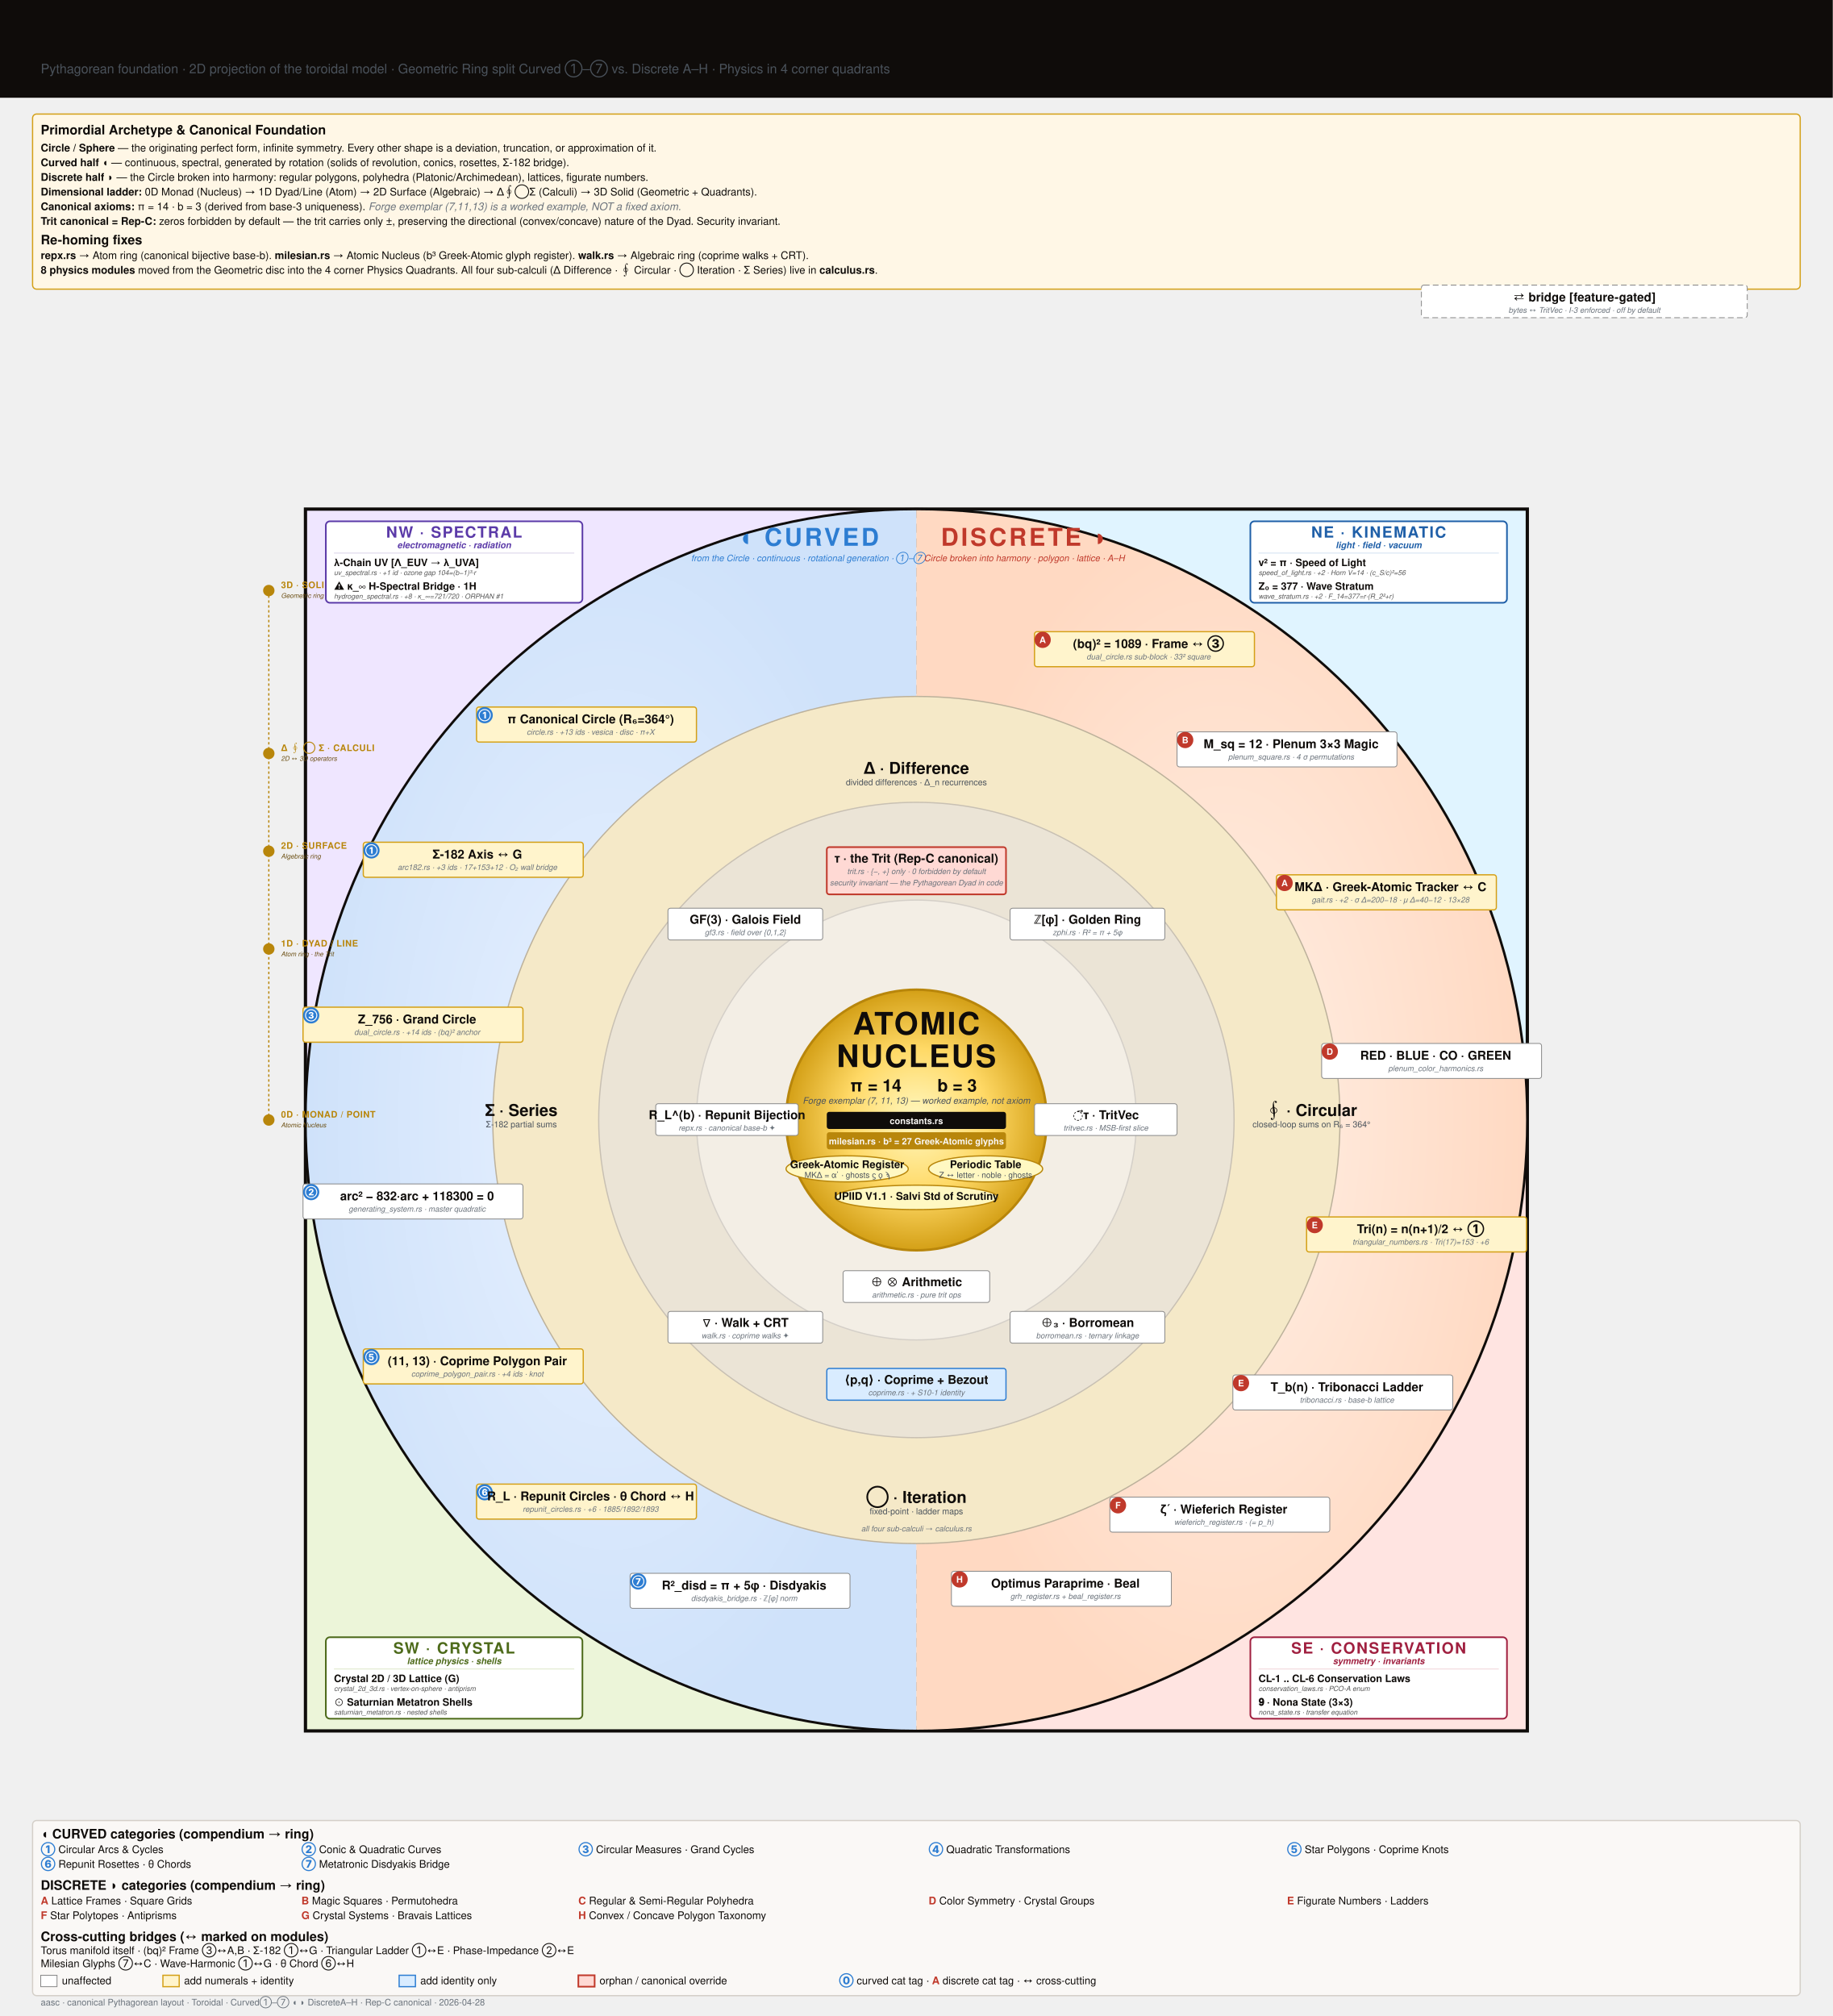
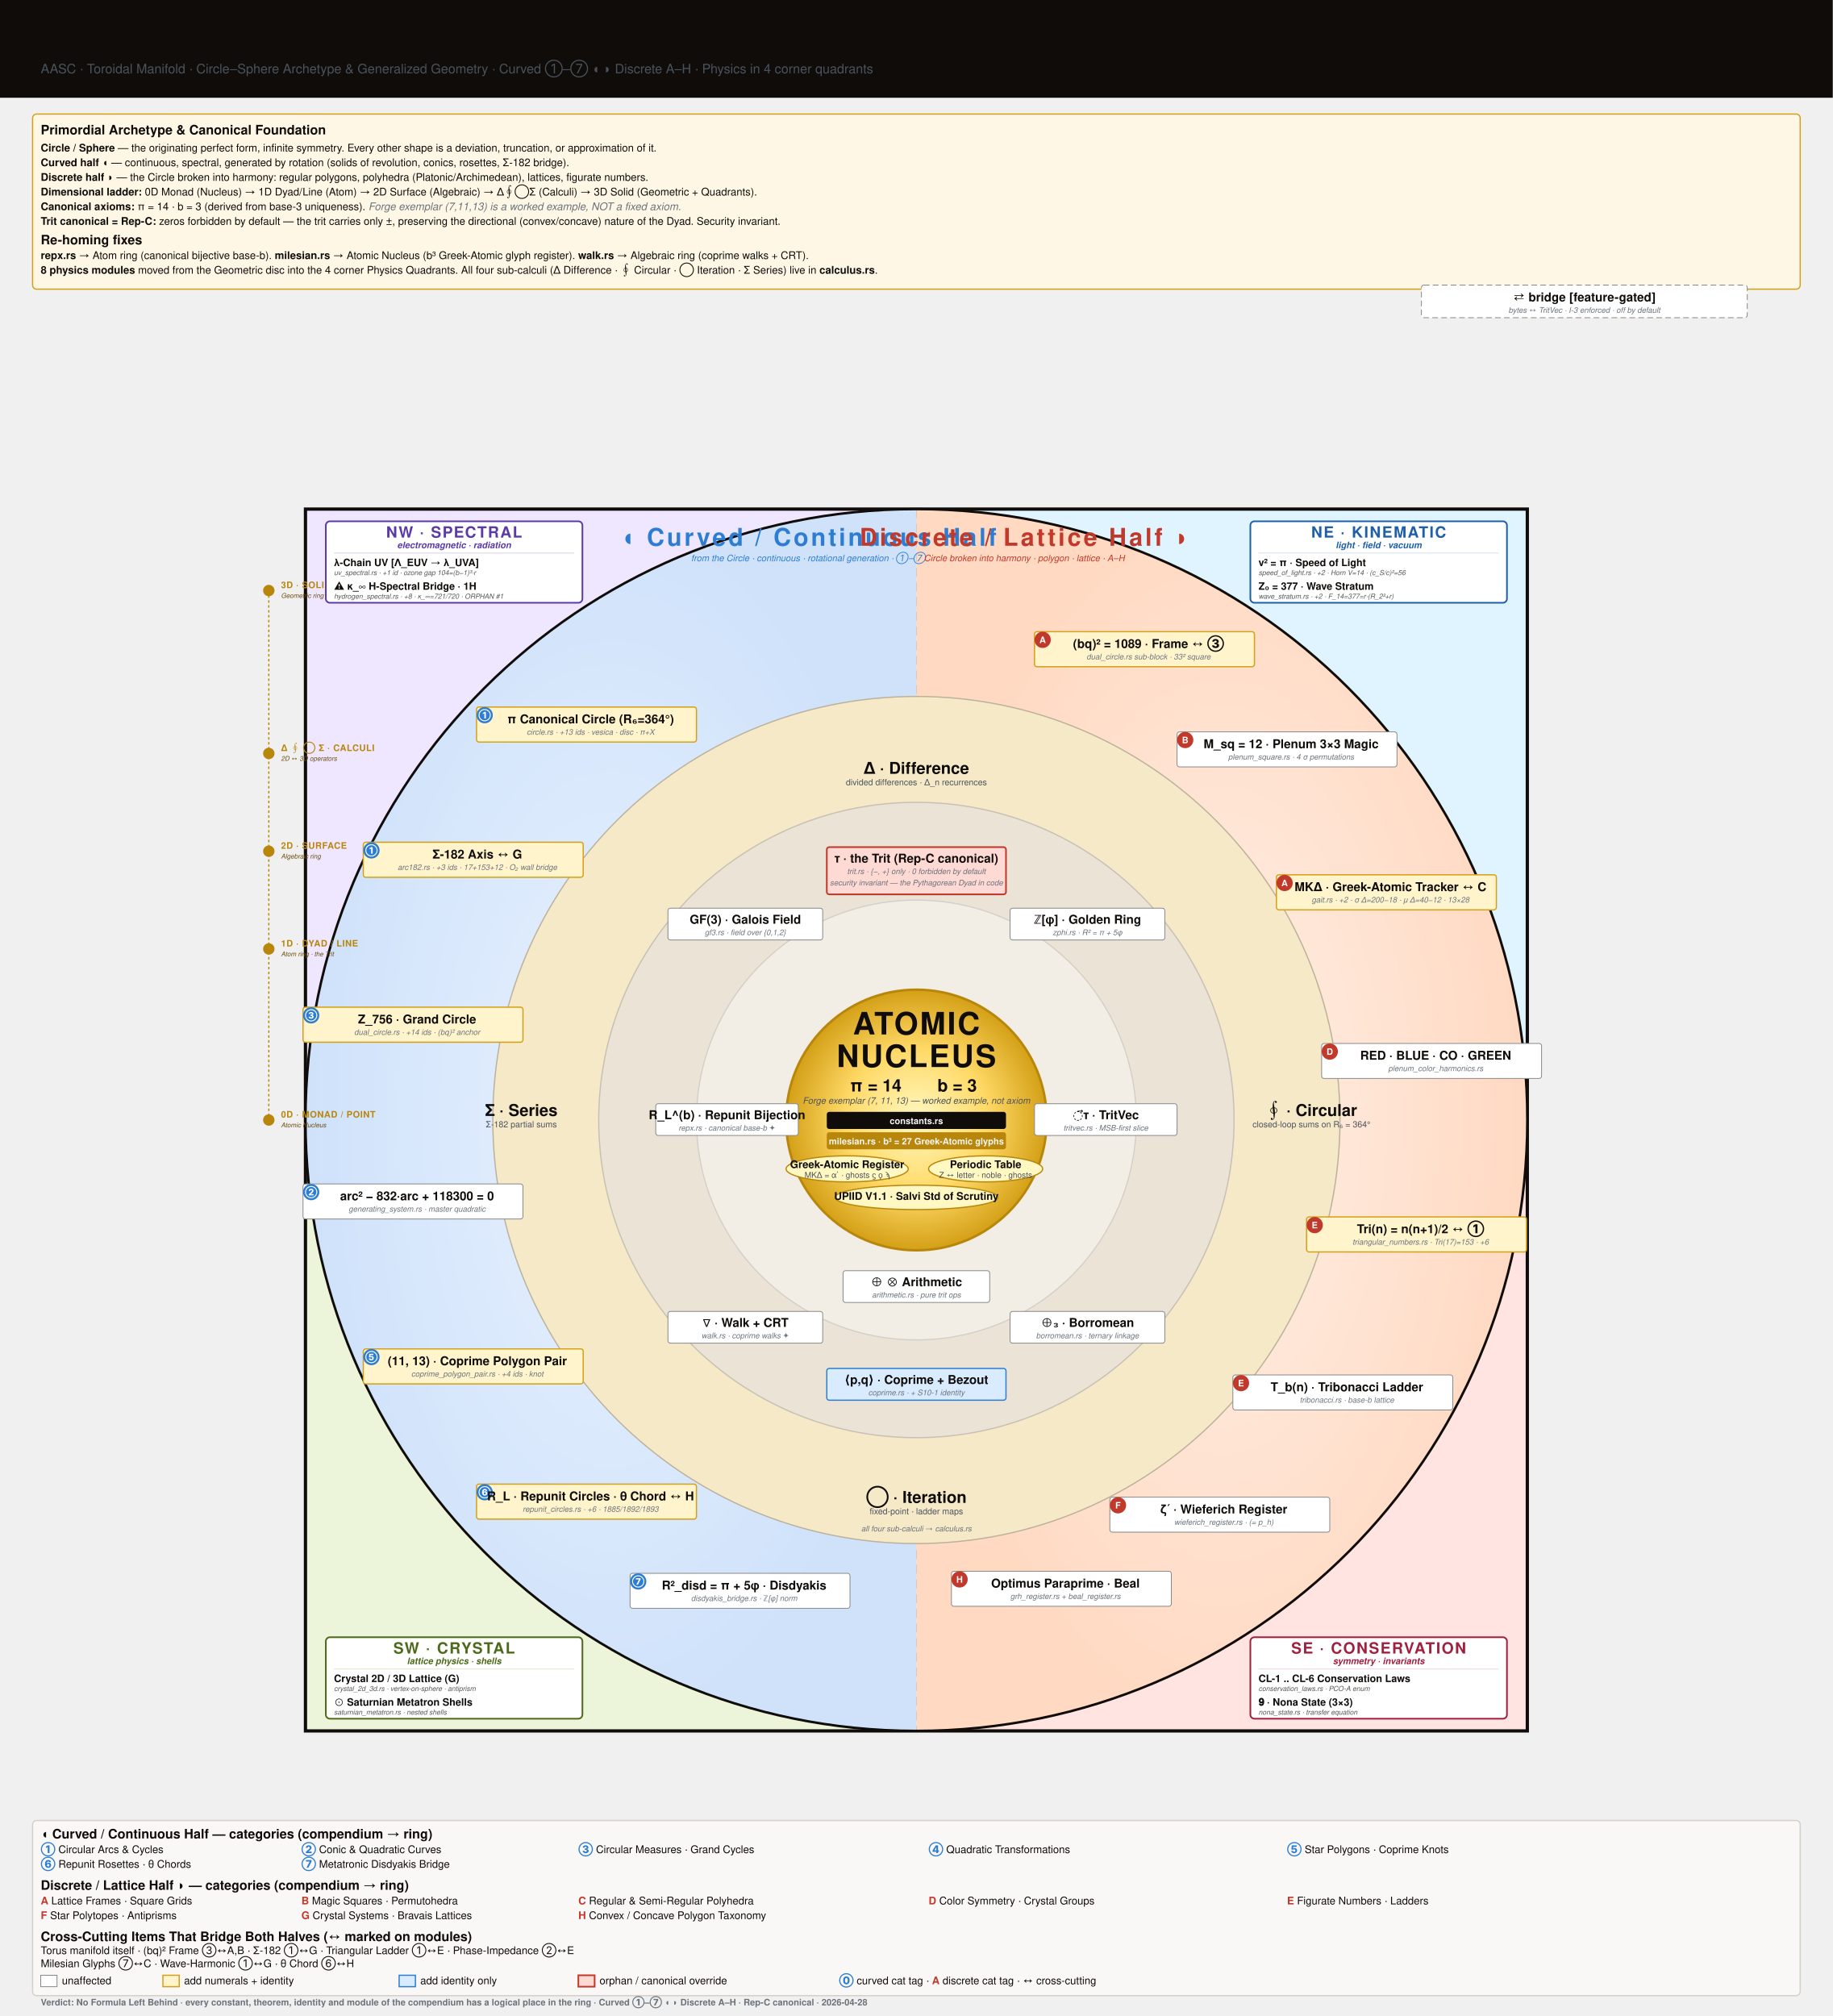
<svg xmlns="http://www.w3.org/2000/svg" viewBox="0 0 4500 4950" font-family="-apple-system, 'Segoe UI', Helvetica, Arial, sans-serif">
  <defs>
    <radialGradient id="nucGrad" cx="50%" cy="50%" r="50%">
      <stop offset="0%" stop-color="#fff8c2" />
      <stop offset="55%" stop-color="#ffd966" />
      <stop offset="100%" stop-color="#d4a017" />
    </radialGradient>
    <radialGradient id="circHalf" cx="50%" cy="50%" r="50%">
      <stop offset="0%" stop-color="#e8f1ff" />
      <stop offset="100%" stop-color="#cfe2fa" />
    </radialGradient>
    <radialGradient id="sqHalf" cx="50%" cy="50%" r="50%">
      <stop offset="0%" stop-color="#fff0e6" />
      <stop offset="100%" stop-color="#ffd9c2" />
    </radialGradient>
    <style>
      .title    { font-size: 86px; font-weight: 800; fill: #0F0C0A; }
      .subtitle { font-size: 32px; fill: #4a525b; }
      .nuctitle { font-size: 76px; font-weight: 800; fill: #0F0C0A; letter-spacing: 4px; }
      .axiom    { font-size: 42px; font-weight: 800; fill: #0F0C0A; }
      .axiomnote { font-size: 22px; fill: #4a525b; font-style: italic; }
      .nucsub   { font-size: 26px; font-weight: 700; fill: #0F0C0A; }
      .nucnote  { font-size: 20px; fill: #4a525b; }
      .modgreek { font-size: 30px; font-weight: 800; fill: #0F0C0A; }
      .modfile  { font-size: 19px; fill: #6a727b; font-style: italic; }
      .half     { font-size: 60px; font-weight: 800; letter-spacing: 6px; }
      .halfhint { font-size: 22px; font-style: italic; }
      .quadtitle { font-size: 38px; font-weight: 800; letter-spacing: 3px; }
      .quadsub   { font-size: 22px; font-weight: 700; font-style: italic; }
      .quadmod   { font-size: 25px; font-weight: 800; fill: #0F0C0A; }
      .quadfile  { font-size: 17px; fill: #555; font-style: italic; }
      .legend   { font-size: 26px; fill: #0F0C0A; }
      .legendH  { font-size: 32px; font-weight: 800; fill: #0F0C0A; }
      .stamp    { font-size: 22px; fill: #6a727b; }
      .calcsub  { font-size: 40px; font-weight: 800; fill: #0F0C0A; }
      .calcname { font-size: 21px; fill: #4a525b; }

      .modbox-grey   { fill: #ffffff; stroke: #888;    stroke-width: 2; }
      .modbox-yellow { fill: #fff4cc; stroke: #d4a017; stroke-width: 3; }
      .modbox-blue   { fill: #d9ecff; stroke: #2D7DD2; stroke-width: 3; }
      .modbox-red    { fill: #ffd9d4; stroke: #c0392b; stroke-width: 4; }
      .nucbubble     { fill: #fff8c2; stroke: #B8860B; stroke-width: 3; }

      .phys-nw  { fill: #efe6ff; stroke: none; }
      .phys-ne  { fill: #e0f4ff; stroke: none; }
      .phys-sw  { fill: #ecf5d9; stroke: none; }
      .phys-se  { fill: #ffe4e1; stroke: none; }

      .quadbox-nw { fill: #ffffff; stroke: #5b3aa8; stroke-width: 4; }
      .quadbox-ne { fill: #ffffff; stroke: #1f5fa8; stroke-width: 4; }
      .quadbox-sw { fill: #ffffff; stroke: #4d6a1a; stroke-width: 4; }
      .quadbox-se { fill: #ffffff; stroke: #a02040; stroke-width: 4; }

      .cattag-c { fill: #2D7DD2; stroke: none; }
      .cattag-d { fill: #c0392b; stroke: none; }
      .cattagtxt { fill: #ffffff; font-size: 22px; font-weight: 800; }
      .ladderpip { fill: #B8860B; stroke: none; }
      .laddertxt { fill: #B8860B; font-size: 22px; font-weight: 800; letter-spacing: 1px; }
      .laddersub { fill: #6a4d10; font-size: 16px; font-style: italic; }
    </style>
  </defs>
  <rect x="0" y="0" width="4500" height="240" fill="#0F0C0A" />
-   <text x="100" y="120" class="title" fill="#FAF8F6">AASC · Toroidal Manifold · Circle–Sphere Archetype &amp; Generalized Geometry</text>
-   <text x="100" y="180" class="subtitle" fill="#a8b4c0">Pythagorean foundation · 2D projection of the toroidal model · Geometric Ring split Curved ①–⑦ vs. Discrete A–H · Physics in 4 corner quadrants</text>
+   <text x="100" y="120" class="title" fill="#FAF8F6">Complete Mapping: Compendium → Geometric Ring</text>
+   <text x="100" y="180" class="subtitle" fill="#a8b4c0">AASC · Toroidal Manifold · Circle–Sphere Archetype &amp; Generalized Geometry · Curved ①–⑦  ◖ ◗  Discrete A–H · Physics in 4 corner quadrants</text>
  <g transform="translate(80, 280)">
    <rect x="0" y="0" width="4340" height="430" rx="10" fill="#fff7e6" stroke="#d4a017" stroke-width="3" />
    <text x="20" y="50" class="legendH" fill="#B8860B">Primordial Archetype &amp; Canonical Foundation</text>
    <text x="20" y="92" class="legend">
      <tspan font-weight="800">Circle / Sphere</tspan> — the originating perfect form, infinite symmetry. Every other shape is a deviation, truncation, or approximation of it.</text>
    <text x="20" y="128" class="legend">
      <tspan font-weight="800">Curved half ◖</tspan> — continuous, spectral, generated by rotation (solids of revolution, conics, rosettes, Σ-182 bridge).</text>
    <text x="20" y="164" class="legend">
      <tspan font-weight="800">Discrete half ◗</tspan> — the Circle broken into harmony: regular polygons, polyhedra (Platonic/Archimedean), lattices, figurate numbers.</text>
    <text x="20" y="200" class="legend">
      <tspan font-weight="800">Dimensional ladder:</tspan> 0D Monad (Nucleus) → 1D Dyad/Line (Atom) → 2D Surface (Algebraic) → Δ∮◯Σ (Calculi) → 3D Solid (Geometric + Quadrants).</text>
    <text x="20" y="236" class="legend">
      <tspan font-weight="800">Canonical axioms:</tspan>  π = 14   ·   b = 3   (derived from base-3 uniqueness).   <tspan fill="#6a727b" font-style="italic">Forge exemplar (7,11,13) is a worked example, NOT a fixed axiom.</tspan>
    </text>
    <text x="20" y="272" class="legend">
      <tspan font-weight="800">Trit canonical = Rep-C:</tspan>  zeros forbidden by default — the trit carries only ±, preserving the directional (convex/concave) nature of the Dyad. Security invariant.</text>
    <text x="20" y="320" class="legendH" fill="#B8860B">Re-homing fixes</text>
    <text x="20" y="356" class="legend">
      <tspan font-weight="800">repx.rs</tspan> → Atom ring (canonical bijective base-b).  <tspan font-weight="800">milesian.rs</tspan> → Atomic Nucleus (b³ Greek-Atomic glyph register).  <tspan font-weight="800">walk.rs</tspan> → Algebraic ring (coprime walks + CRT).</text>
    <text x="20" y="392" class="legend">
      <tspan font-weight="800">8 physics modules</tspan> moved from the Geometric disc into the 4 corner Physics Quadrants.  All four sub-calculi (Δ Difference · ∮ Circular · ◯ Iteration · Σ Series) live in <tspan font-weight="800">calculus.rs</tspan>.</text>
  </g>
  <path class="phys-nw" d="M 750 1250 L 2250 1250 A 1500 1500 0 0 0 750 2750 Z" />
  <path class="phys-ne" d="M 2250 1250 L 3750 1250 L 3750 2750 A 1500 1500 0 0 0 2250 1250 Z" />
  <path class="phys-sw" d="M 2250 4250 L 750 4250 L 750 2750 A 1500 1500 0 0 0 2250 4250 Z" />
  <path class="phys-se" d="M 3750 2750 L 3750 4250 L 2250 4250 A 1500 1500 0 0 0 3750 2750 Z" />
  <rect x="750" y="1250" width="3000" height="3000" fill="none" stroke="#0F0C0A" stroke-width="8" />
  <line x1="750" y1="2750" x2="3750" y2="2750" stroke="#0F0C0A" stroke-width="3" stroke-dasharray="22 14" stroke-opacity="0.45" />
  <line x1="2250" y1="1250" x2="2250" y2="4250" stroke="#0F0C0A" stroke-width="3" stroke-dasharray="22 14" stroke-opacity="0.45" />
  <path d="M 2250 1250 A 1500 1500 0 0 0 2250 4250 L 2250 2750 Z" fill="url(#circHalf)" stroke="none" />
  <path d="M 2250 1250 A 1500 1500 0 0 1 2250 4250 L 2250 2750 Z" fill="url(#sqHalf)" stroke="none" />
  <circle cx="2250" cy="2750" r="1500" fill="none" stroke="#0F0C0A" stroke-width="6" />
  <circle cx="2250" cy="2750" r="1040" fill="#f5e9c8" stroke="#bcb19b" stroke-width="3" />
  <circle cx="2250" cy="2750" r="780" fill="#ebe4d6" stroke="#c8c0b3" stroke-width="3" />
  <circle cx="2250" cy="2750" r="540" fill="#f3eee5" stroke="#d4cfc8" stroke-width="3" />
  <circle cx="2250" cy="2750" r="320" fill="url(#nucGrad)" stroke="#B8860B" stroke-width="6" />
  <g>
    <line x1="660" y1="1450" x2="660" y2="2750" stroke="#B8860B" stroke-width="3" stroke-dasharray="6 6" />
    <circle cx="660" cy="1450" r="14" class="ladderpip" />
    <text x="690" y="1444" class="laddertxt">3D · SOLID</text>
    <text x="690" y="1468" class="laddersub">Geometric ring + Quadrants</text>
    <circle cx="660" cy="1850" r="14" class="ladderpip" />
    <text x="690" y="1844" class="laddertxt">Δ ∮ ◯ Σ · CALCULI</text>
    <text x="690" y="1868" class="laddersub">2D ↔ 3D operators</text>
    <circle cx="660" cy="2090" r="14" class="ladderpip" />
    <text x="690" y="2084" class="laddertxt">2D · SURFACE</text>
    <text x="690" y="2108" class="laddersub">Algebraic ring</text>
    <circle cx="660" cy="2330" r="14" class="ladderpip" />
    <text x="690" y="2324" class="laddertxt">1D · DYAD / LINE</text>
    <text x="690" y="2348" class="laddersub">Atom ring · the Trit</text>
    <circle cx="660" cy="2750" r="14" class="ladderpip" />
    <text x="690" y="2744" class="laddertxt">0D · MONAD / POINT</text>
    <text x="690" y="2768" class="laddersub">Atomic Nucleus</text>
  </g>
  <g>
    <text x="2250" y="2540" class="nuctitle" text-anchor="middle">ATOMIC</text>
    <text x="2250" y="2620" class="nuctitle" text-anchor="middle">NUCLEUS</text>
    <text x="2150" y="2680" class="axiom" text-anchor="middle">π = 14</text>
    <text x="2350" y="2680" class="axiom" text-anchor="middle">b = 3</text>
    <text x="2250" y="2710" class="axiomnote" text-anchor="middle">Forge exemplar (7, 11, 13) — worked example, not axiom</text>
    <rect x="2030" y="2730" width="440" height="42" rx="6" fill="#0F0C0A" />
    <text x="2250" y="2760" text-anchor="middle" fill="#FAF8F6" font-size="22" font-weight="800">constants.rs</text>
    <rect x="2030" y="2780" width="440" height="42" rx="6" fill="#B8860B" />
    <text x="2250" y="2810" text-anchor="middle" fill="#FAF8F6" font-size="22" font-weight="800">milesian.rs · b³ = 27 Greek-Atomic glyphs</text>
    <ellipse cx="2080" cy="2870" rx="150" ry="32" class="nucbubble" />
    <text x="2080" y="2868" class="nucsub" text-anchor="middle">Greek-Atomic Register</text>
    <text x="2080" y="2892" class="nucnote" text-anchor="middle">ΜΚΔ = α΄  ·  ghosts ϛ ϙ ϡ</text>
    <ellipse cx="2420" cy="2870" rx="140" ry="32" class="nucbubble" />
    <text x="2420" y="2868" class="nucsub" text-anchor="middle">Periodic Table</text>
    <text x="2420" y="2892" class="nucnote" text-anchor="middle">Z ↔ letter · noble · ghosts</text>
    <ellipse cx="2250" cy="2940" rx="200" ry="30" class="nucbubble" />
    <text x="2250" y="2946" class="nucsub" text-anchor="middle">UPIID V1.1 · Salvi Std of Scrutiny</text>
  </g>
-   <text x="1985" y="1340" class="half" fill="#2D7DD2" text-anchor="middle">◖ CURVED</text>
+   <text x="1985" y="1340" class="half" fill="#2D7DD2" text-anchor="middle">◖ Curved / Continuous Half</text>
  <text x="1985" y="1378" class="halfhint" fill="#2D7DD2" text-anchor="middle">from the Circle · continuous · rotational generation · ①–⑦</text>
-   <text x="2515" y="1340" class="half" fill="#c0392b" text-anchor="middle">DISCRETE ◗</text>
+   <text x="2515" y="1340" class="half" fill="#c0392b" text-anchor="middle">Discrete / Lattice Half ◗</text>
  <text x="2515" y="1378" class="halfhint" fill="#c0392b" text-anchor="middle">Circle broken into harmony · polygon · lattice · A–H</text>
  <g>
    <rect class="modbox-red" x="2030" y="2080" width="440" height="116" rx="6" />
    <text x="2250" y="2118" class="modgreek" text-anchor="middle">τ · the Trit (Rep-C canonical)</text>
    <text x="2250" y="2146" class="modfile" text-anchor="middle">trit.rs · {−, +} only · 0 forbidden by default</text>
    <text x="2250" y="2174" class="modfile" text-anchor="middle">security invariant — the Pythagorean Dyad in code</text>
    <rect class="modbox-grey" x="2540" y="2710" width="350" height="78" rx="6" />
    <text x="2715" y="2748" class="modgreek" text-anchor="middle">⃗τ · TritVec</text>
    <text x="2715" y="2776" class="modfile" text-anchor="middle">tritvec.rs · MSB-first slice</text>
    <rect class="modbox-grey" x="2070" y="3120" width="360" height="78" rx="6" />
    <text x="2250" y="3158" class="modgreek" text-anchor="middle">⊕ ⊗ Arithmetic</text>
    <text x="2250" y="3186" class="modfile" text-anchor="middle">arithmetic.rs · pure trit ops</text>
    <rect class="modbox-grey" x="1610" y="2710" width="350" height="78" rx="6" />
    <text x="1785" y="2748" class="modgreek" text-anchor="middle">R_L^(b) · Repunit Bijection</text>
    <text x="1785" y="2776" class="modfile" text-anchor="middle">repx.rs · canonical base-b ✦</text>
  </g>
  <g>
    <rect class="modbox-grey" x="1640" y="2230" width="380" height="78" rx="6" />
    <text x="1830" y="2268" class="modgreek" text-anchor="middle">GF(3) · Galois Field</text>
    <text x="1830" y="2296" class="modfile" text-anchor="middle">gf3.rs · field over {0,1,2}</text>
    <rect class="modbox-grey" x="2480" y="2230" width="380" height="78" rx="6" />
    <text x="2670" y="2268" class="modgreek" text-anchor="middle">ℤ[φ] · Golden Ring</text>
    <text x="2670" y="2296" class="modfile" text-anchor="middle">zphi.rs · R² = π + 5φ</text>
    <rect class="modbox-grey" x="2480" y="3220" width="380" height="78" rx="6" />
    <text x="2670" y="3258" class="modgreek" text-anchor="middle">⊕₃ · Borromean</text>
    <text x="2670" y="3286" class="modfile" text-anchor="middle">borromean.rs · ternary linkage</text>
    <rect class="modbox-blue" x="2030" y="3360" width="440" height="78" rx="6" />
    <text x="2250" y="3398" class="modgreek" text-anchor="middle">⟨p,q⟩ · Coprime + Bezout</text>
    <text x="2250" y="3426" class="modfile" text-anchor="middle">coprime.rs · + S10-1 identity</text>
    <rect class="modbox-grey" x="1640" y="3220" width="380" height="78" rx="6" />
    <text x="1830" y="3258" class="modgreek" text-anchor="middle">∇ · Walk + CRT</text>
    <text x="1830" y="3286" class="modfile" text-anchor="middle">walk.rs · coprime walks ✦</text>
  </g>
  <g>
    <text x="2250" y="1900" class="calcsub" text-anchor="middle">Δ · Difference</text>
    <text x="2250" y="1928" class="calcname" text-anchor="middle">divided differences · Δ_n recurrences</text>
    <text x="3220" y="2740" class="calcsub" text-anchor="middle">∮ · Circular</text>
    <text x="3220" y="2768" class="calcname" text-anchor="middle">closed-loop sums on R₆ = 364°</text>
    <text x="2250" y="3690" class="calcsub" text-anchor="middle">◯ · Iteration</text>
    <text x="2250" y="3718" class="calcname" text-anchor="middle">fixed-point · ladder maps</text>
    <text x="1280" y="2740" class="calcsub" text-anchor="middle">Σ · Series</text>
    <text x="1280" y="2768" class="calcname" text-anchor="middle">Σ-182 partial sums</text>
    <text x="2250" y="3760" class="modfile" text-anchor="middle">all four sub-calculi → calculus.rs</text>
  </g>
  <g>
    <rect class="modbox-yellow" x="1170" y="1736" width="540" height="86" rx="6" />
    <circle cx="1190" cy="1756" r="20" class="cattag-c" />
    <text x="1190" y="1764" class="cattagtxt" text-anchor="middle">①</text>
    <text x="1450" y="1776" class="modgreek" text-anchor="middle">π Canonical Circle (R₆=364°)</text>
    <text x="1450" y="1804" class="modfile" text-anchor="middle">circle.rs · +13 ids · vesica · disc · π+X</text>
    <rect class="modbox-yellow" x="892" y="2068" width="540" height="86" rx="6" />
    <circle cx="912" cy="2088" r="20" class="cattag-c" />
    <text x="912" y="2096" class="cattagtxt" text-anchor="middle">①</text>
    <text x="1172" y="2108" class="modgreek" text-anchor="middle">Σ-182 Axis  ↔ G</text>
    <text x="1172" y="2136" class="modfile" text-anchor="middle">arc182.rs · +3 ids · 17+153+12 · O₂ wall bridge</text>
    <rect class="modbox-yellow" x="744" y="2473" width="540" height="86" rx="6" />
    <circle cx="764" cy="2493" r="20" class="cattag-c" />
    <text x="764" y="2501" class="cattagtxt" text-anchor="middle">③</text>
    <text x="1024" y="2513" class="modgreek" text-anchor="middle">Z_756 · Grand Circle</text>
    <text x="1024" y="2541" class="modfile" text-anchor="middle">dual_circle.rs · +14 ids · (bq)² anchor</text>
    <rect class="modbox-grey" x="744" y="2907" width="540" height="86" rx="6" />
    <circle cx="764" cy="2927" r="20" class="cattag-c" />
    <text x="764" y="2935" class="cattagtxt" text-anchor="middle">②</text>
    <text x="1024" y="2947" class="modgreek" text-anchor="middle">arc² − 832·arc + 118300 = 0</text>
    <text x="1024" y="2975" class="modfile" text-anchor="middle">generating_system.rs · master quadratic</text>
    <rect class="modbox-yellow" x="892" y="3312" width="540" height="86" rx="6" />
    <circle cx="912" cy="3332" r="20" class="cattag-c" />
    <text x="912" y="3340" class="cattagtxt" text-anchor="middle">⑤</text>
    <text x="1172" y="3352" class="modgreek" text-anchor="middle">(11, 13) · Coprime Polygon Pair</text>
    <text x="1172" y="3380" class="modfile" text-anchor="middle">coprime_polygon_pair.rs · +4 ids · knot</text>
    <rect class="modbox-yellow" x="1170" y="3644" width="540" height="86" rx="6" />
    <circle cx="1190" cy="3664" r="20" class="cattag-c" />
    <text x="1190" y="3672" class="cattagtxt" text-anchor="middle">⑥</text>
    <text x="1450" y="3684" class="modgreek" text-anchor="middle">R_L · Repunit Circles · θ Chord  ↔ H</text>
    <text x="1450" y="3712" class="modfile" text-anchor="middle">repunit_circles.rs · +6 · 1885/1892/1893</text>
    <rect class="modbox-grey" x="1547" y="3863" width="540" height="86" rx="6" />
    <circle cx="1567" cy="3883" r="20" class="cattag-c" />
    <text x="1567" y="3891" class="cattagtxt" text-anchor="middle">⑦</text>
    <text x="1827" y="3903" class="modgreek" text-anchor="middle">R²_disd = π + 5φ · Disdyakis</text>
    <text x="1827" y="3931" class="modfile" text-anchor="middle">disdyakis_bridge.rs · ℤ[φ] norm</text>
  </g>
  <g>
    <rect class="modbox-yellow" x="2540" y="1551" width="540" height="86" rx="6" />
    <circle cx="2560" cy="1571" r="20" class="cattag-d" />
    <text x="2560" y="1579" class="cattagtxt" text-anchor="middle">A</text>
    <text x="2820" y="1591" class="modgreek" text-anchor="middle">(bq)² = 1089 · Frame  ↔ ③</text>
    <text x="2820" y="1619" class="modfile" text-anchor="middle">dual_circle.rs sub-block · 33² square</text>
    <rect class="modbox-grey" x="2890" y="1797" width="540" height="86" rx="6" />
    <circle cx="2910" cy="1817" r="20" class="cattag-d" />
    <text x="2910" y="1825" class="cattagtxt" text-anchor="middle">B</text>
    <text x="3170" y="1837" class="modgreek" text-anchor="middle">M_sq = 12 · Plenum 3×3 Magic</text>
    <text x="3170" y="1865" class="modfile" text-anchor="middle">plenum_square.rs · 4 σ permutations</text>
    <rect class="modbox-yellow" x="3134" y="2148" width="540" height="86" rx="6" />
    <circle cx="3154" cy="2168" r="20" class="cattag-d" />
    <text x="3154" y="2176" class="cattagtxt" text-anchor="middle">A</text>
    <text x="3414" y="2188" class="modgreek" text-anchor="middle">ΜΚΔ · Greek-Atomic Tracker  ↔ C</text>
    <text x="3414" y="2216" class="modfile" text-anchor="middle">gait.rs · +2 · σ Δ=200−18 · μ Δ=40−12 · 13×28</text>
    <rect class="modbox-grey" x="3245" y="2562" width="540" height="86" rx="6" />
    <circle cx="3265" cy="2582" r="20" class="cattag-d" />
    <text x="3265" y="2590" class="cattagtxt" text-anchor="middle">D</text>
    <text x="3525" y="2602" class="modgreek" text-anchor="middle">RED · BLUE · CO · GREEN</text>
    <text x="3525" y="2630" class="modfile" text-anchor="middle">plenum_color_harmonics.rs</text>
    <rect class="modbox-yellow" x="3208" y="2988" width="540" height="86" rx="6" />
    <circle cx="3228" cy="3008" r="20" class="cattag-d" />
    <text x="3228" y="3016" class="cattagtxt" text-anchor="middle">E</text>
    <text x="3488" y="3028" class="modgreek" text-anchor="middle">Tri(n) = n(n+1)/2  ↔ ①</text>
    <text x="3488" y="3056" class="modfile" text-anchor="middle">triangular_numbers.rs · Tri(17)=153 · +6</text>
    <rect class="modbox-grey" x="3027" y="3376" width="540" height="86" rx="6" />
    <circle cx="3047" cy="3396" r="20" class="cattag-d" />
    <text x="3047" y="3404" class="cattagtxt" text-anchor="middle">E</text>
    <text x="3307" y="3416" class="modgreek" text-anchor="middle">T_b(n) · Tribonacci Ladder</text>
    <text x="3307" y="3444" class="modfile" text-anchor="middle">tribonacci.rs · base-b lattice</text>
    <rect class="modbox-grey" x="2725" y="3676" width="540" height="86" rx="6" />
    <circle cx="2745" cy="3696" r="20" class="cattag-d" />
    <text x="2745" y="3704" class="cattagtxt" text-anchor="middle">F</text>
    <text x="3005" y="3716" class="modgreek" text-anchor="middle">ζ´ · Wieferich Register</text>
    <text x="3005" y="3744" class="modfile" text-anchor="middle">wieferich_register.rs · (= p_h)</text>
    <rect class="modbox-grey" x="2336" y="3858" width="540" height="86" rx="6" />
    <circle cx="2356" cy="3878" r="20" class="cattag-d" />
    <text x="2356" y="3886" class="cattagtxt" text-anchor="middle">H</text>
    <text x="2616" y="3898" class="modgreek" text-anchor="middle">Optimus Paraprime · Beal</text>
    <text x="2616" y="3926" class="modfile" text-anchor="middle">grh_register.rs + beal_register.rs</text>
  </g>
  <g>
    <rect class="quadbox-nw" x="800" y="1280" width="630" height="200" rx="10" />
    <text x="1115" y="1320" class="quadtitle" text-anchor="middle" fill="#5b3aa8">NW · SPECTRAL</text>
    <text x="1115" y="1346" class="quadsub" text-anchor="middle" fill="#5b3aa8">electromagnetic · radiation</text>
    <line x1="820" y1="1358" x2="1410" y2="1358" stroke="#d8d0e8" stroke-width="2" />
    <text x="820" y="1390" class="quadmod">λ-Chain UV  [Λ_EUV → λ_UVA]</text>
    <text x="820" y="1412" class="quadfile">uv_spectral.rs · +1 id · ozone gap 104=(b−1)³·r</text>
    <text x="820" y="1448" class="quadmod" fill="#c0392b">⚠ κ_∞  H-Spectral Bridge · 1H</text>
    <text x="820" y="1470" class="quadfile">hydrogen_spectral.rs · +8 · κ_∞=721/720 · ORPHAN #1</text>
  </g>
  <g>
    <rect class="quadbox-ne" x="3070" y="1280" width="630" height="200" rx="10" />
    <text x="3385" y="1320" class="quadtitle" text-anchor="middle" fill="#1f5fa8">NE · KINEMATIC</text>
    <text x="3385" y="1346" class="quadsub" text-anchor="middle" fill="#1f5fa8">light · field · vacuum</text>
    <line x1="3090" y1="1358" x2="3680" y2="1358" stroke="#d0e0f0" stroke-width="2" />
    <text x="3090" y="1390" class="quadmod">v² = π · Speed of Light</text>
    <text x="3090" y="1412" class="quadfile">speed_of_light.rs · +2 · Horn V=14 · (c_S/c)²=56</text>
    <text x="3090" y="1448" class="quadmod">Z₀ = 377 · Wave Stratum</text>
    <text x="3090" y="1470" class="quadfile">wave_stratum.rs · +2 · F_14=377=r·(R_2²+r)</text>
  </g>
  <g>
    <rect class="quadbox-sw" x="800" y="4020" width="630" height="200" rx="10" />
    <text x="1115" y="4060" class="quadtitle" text-anchor="middle" fill="#4d6a1a">SW · CRYSTAL</text>
    <text x="1115" y="4086" class="quadsub" text-anchor="middle" fill="#4d6a1a">lattice physics · shells</text>
    <line x1="820" y1="4098" x2="1410" y2="4098" stroke="#dce6c8" stroke-width="2" />
    <text x="820" y="4130" class="quadmod">Crystal 2D / 3D Lattice  (G)</text>
    <text x="820" y="4152" class="quadfile">crystal_2d_3d.rs · vertex-on-sphere · antiprism</text>
    <text x="820" y="4188" class="quadmod">⊙ Saturnian Metatron Shells</text>
    <text x="820" y="4210" class="quadfile">saturnian_metatron.rs · nested shells</text>
  </g>
  <g>
    <rect class="quadbox-se" x="3070" y="4020" width="630" height="200" rx="10" />
    <text x="3385" y="4060" class="quadtitle" text-anchor="middle" fill="#a02040">SE · CONSERVATION</text>
    <text x="3385" y="4086" class="quadsub" text-anchor="middle" fill="#a02040">symmetry · invariants</text>
    <line x1="3090" y1="4098" x2="3680" y2="4098" stroke="#f0d4d8" stroke-width="2" />
    <text x="3090" y="4130" class="quadmod">CL-1 .. CL-6 Conservation Laws</text>
    <text x="3090" y="4152" class="quadfile">conservation_laws.rs · PCO-A enum</text>
    <text x="3090" y="4188" class="quadmod">𝟗 · Nona State (3×3)</text>
    <text x="3090" y="4210" class="quadfile">nona_state.rs · transfer equation</text>
  </g>
  <g>
    <rect class="modbox-grey" x="3490" y="700" width="800" height="80" rx="6" stroke-dasharray="14 8" />
    <text x="3890" y="740" class="modgreek" text-anchor="middle">⇄ bridge [feature-gated]</text>
    <text x="3890" y="768" class="modfile" text-anchor="middle">bytes ↔ TritVec · I-3 enforced · off by default</text>
  </g>
  <g transform="translate(80, 4470)">
    <rect x="0" y="0" width="4340" height="430" rx="10" fill="#faf8f6" stroke="#d4cfc8" stroke-width="3" />
-     <text x="20" y="44" class="legendH" fill="#2D7DD2">◖ CURVED categories  (compendium → ring)</text>
+     <text x="20" y="44" class="legendH" fill="#2D7DD2">◖ Curved / Continuous Half — categories (compendium → ring)</text>
    <text x="20" y="80" class="legend">
      <tspan fill="#2D7DD2" font-weight="800">①</tspan>  Circular Arcs &amp; Cycles</text>
    <text x="660" y="80" class="legend">
      <tspan fill="#2D7DD2" font-weight="800">②</tspan>  Conic &amp; Quadratic Curves</text>
    <text x="1340" y="80" class="legend">
      <tspan fill="#2D7DD2" font-weight="800">③</tspan>  Circular Measures · Grand Cycles</text>
    <text x="2200" y="80" class="legend">
      <tspan fill="#2D7DD2" font-weight="800">④</tspan>  Quadratic Transformations</text>
    <text x="3080" y="80" class="legend">
      <tspan fill="#2D7DD2" font-weight="800">⑤</tspan>  Star Polygons · Coprime Knots</text>
    <text x="20" y="116" class="legend">
      <tspan fill="#2D7DD2" font-weight="800">⑥</tspan>  Repunit Rosettes · θ Chords</text>
    <text x="660" y="116" class="legend">
      <tspan fill="#2D7DD2" font-weight="800">⑦</tspan>  Metatronic Disdyakis Bridge</text>
-     <text x="20" y="170" class="legendH" fill="#c0392b">DISCRETE ◗ categories  (compendium → ring)</text>
+     <text x="20" y="170" class="legendH" fill="#c0392b">Discrete / Lattice Half ◗ — categories (compendium → ring)</text>
    <text x="20" y="206" class="legend">
      <tspan fill="#c0392b" font-weight="800">A</tspan>  Lattice Frames · Square Grids</text>
    <text x="660" y="206" class="legend">
      <tspan fill="#c0392b" font-weight="800">B</tspan>  Magic Squares · Permutohedra</text>
    <text x="1340" y="206" class="legend">
      <tspan fill="#c0392b" font-weight="800">C</tspan>  Regular &amp; Semi-Regular Polyhedra</text>
    <text x="2200" y="206" class="legend">
      <tspan fill="#c0392b" font-weight="800">D</tspan>  Color Symmetry · Crystal Groups</text>
    <text x="3080" y="206" class="legend">
      <tspan fill="#c0392b" font-weight="800">E</tspan>  Figurate Numbers · Ladders</text>
    <text x="20" y="242" class="legend">
      <tspan fill="#c0392b" font-weight="800">F</tspan>  Star Polytopes · Antiprisms</text>
    <text x="660" y="242" class="legend">
      <tspan fill="#c0392b" font-weight="800">G</tspan>  Crystal Systems · Bravais Lattices</text>
    <text x="1340" y="242" class="legend">
      <tspan fill="#c0392b" font-weight="800">H</tspan>  Convex / Concave Polygon Taxonomy</text>
-     <text x="20" y="296" class="legendH" fill="#B8860B">Cross-cutting bridges  (↔ marked on modules)</text>
+     <text x="20" y="296" class="legendH" fill="#B8860B">Cross‑Cutting Items That Bridge Both Halves  (↔ marked on modules)</text>
    <text x="20" y="328" class="legend">Torus manifold itself  ·  (bq)² Frame ③↔A,B  ·  Σ-182 ①↔G  ·  Triangular Ladder ①↔E  ·  Phase-Impedance ②↔E</text>
    <text x="20" y="360" class="legend">Milesian Glyphs ⑦↔C  ·  Wave-Harmonic ①↔G  ·  θ Chord ⑥↔H</text>
    <rect x="20" y="380" width="40" height="28" class="modbox-grey" />
    <text x="72" y="402" class="legend">unaffected</text>
    <rect x="320" y="380" width="40" height="28" class="modbox-yellow" />
    <text x="372" y="402" class="legend">add numerals + identity</text>
    <rect x="900" y="380" width="40" height="28" class="modbox-blue" />
    <text x="952" y="402" class="legend">add identity only</text>
    <rect x="1340" y="380" width="40" height="28" class="modbox-red" />
    <text x="1392" y="402" class="legend">orphan / canonical override</text>
    <text x="1980" y="402" class="legend">
      <tspan fill="#2D7DD2" font-weight="800">⓪</tspan> curved cat tag  ·  <tspan fill="#c0392b" font-weight="800">A</tspan> discrete cat tag  ·  ↔ cross-cutting</text>
  </g>
-   <text x="100" y="4924" class="stamp">aasc · canonical Pythagorean layout · Toroidal · Curved①–⑦ ◖  ◗ DiscreteA–H · Rep-C canonical · 2026-04-28</text>
+   <text x="100" y="4924" class="stamp" fill="#B8860B" font-weight="800">Verdict: No Formula Left Behind  ·  every constant, theorem, identity and module of the compendium has a logical place in the ring  ·  Curved ①–⑦ ◖  ◗ Discrete A–H  ·  Rep-C canonical  ·  2026-04-28</text>
</svg>
